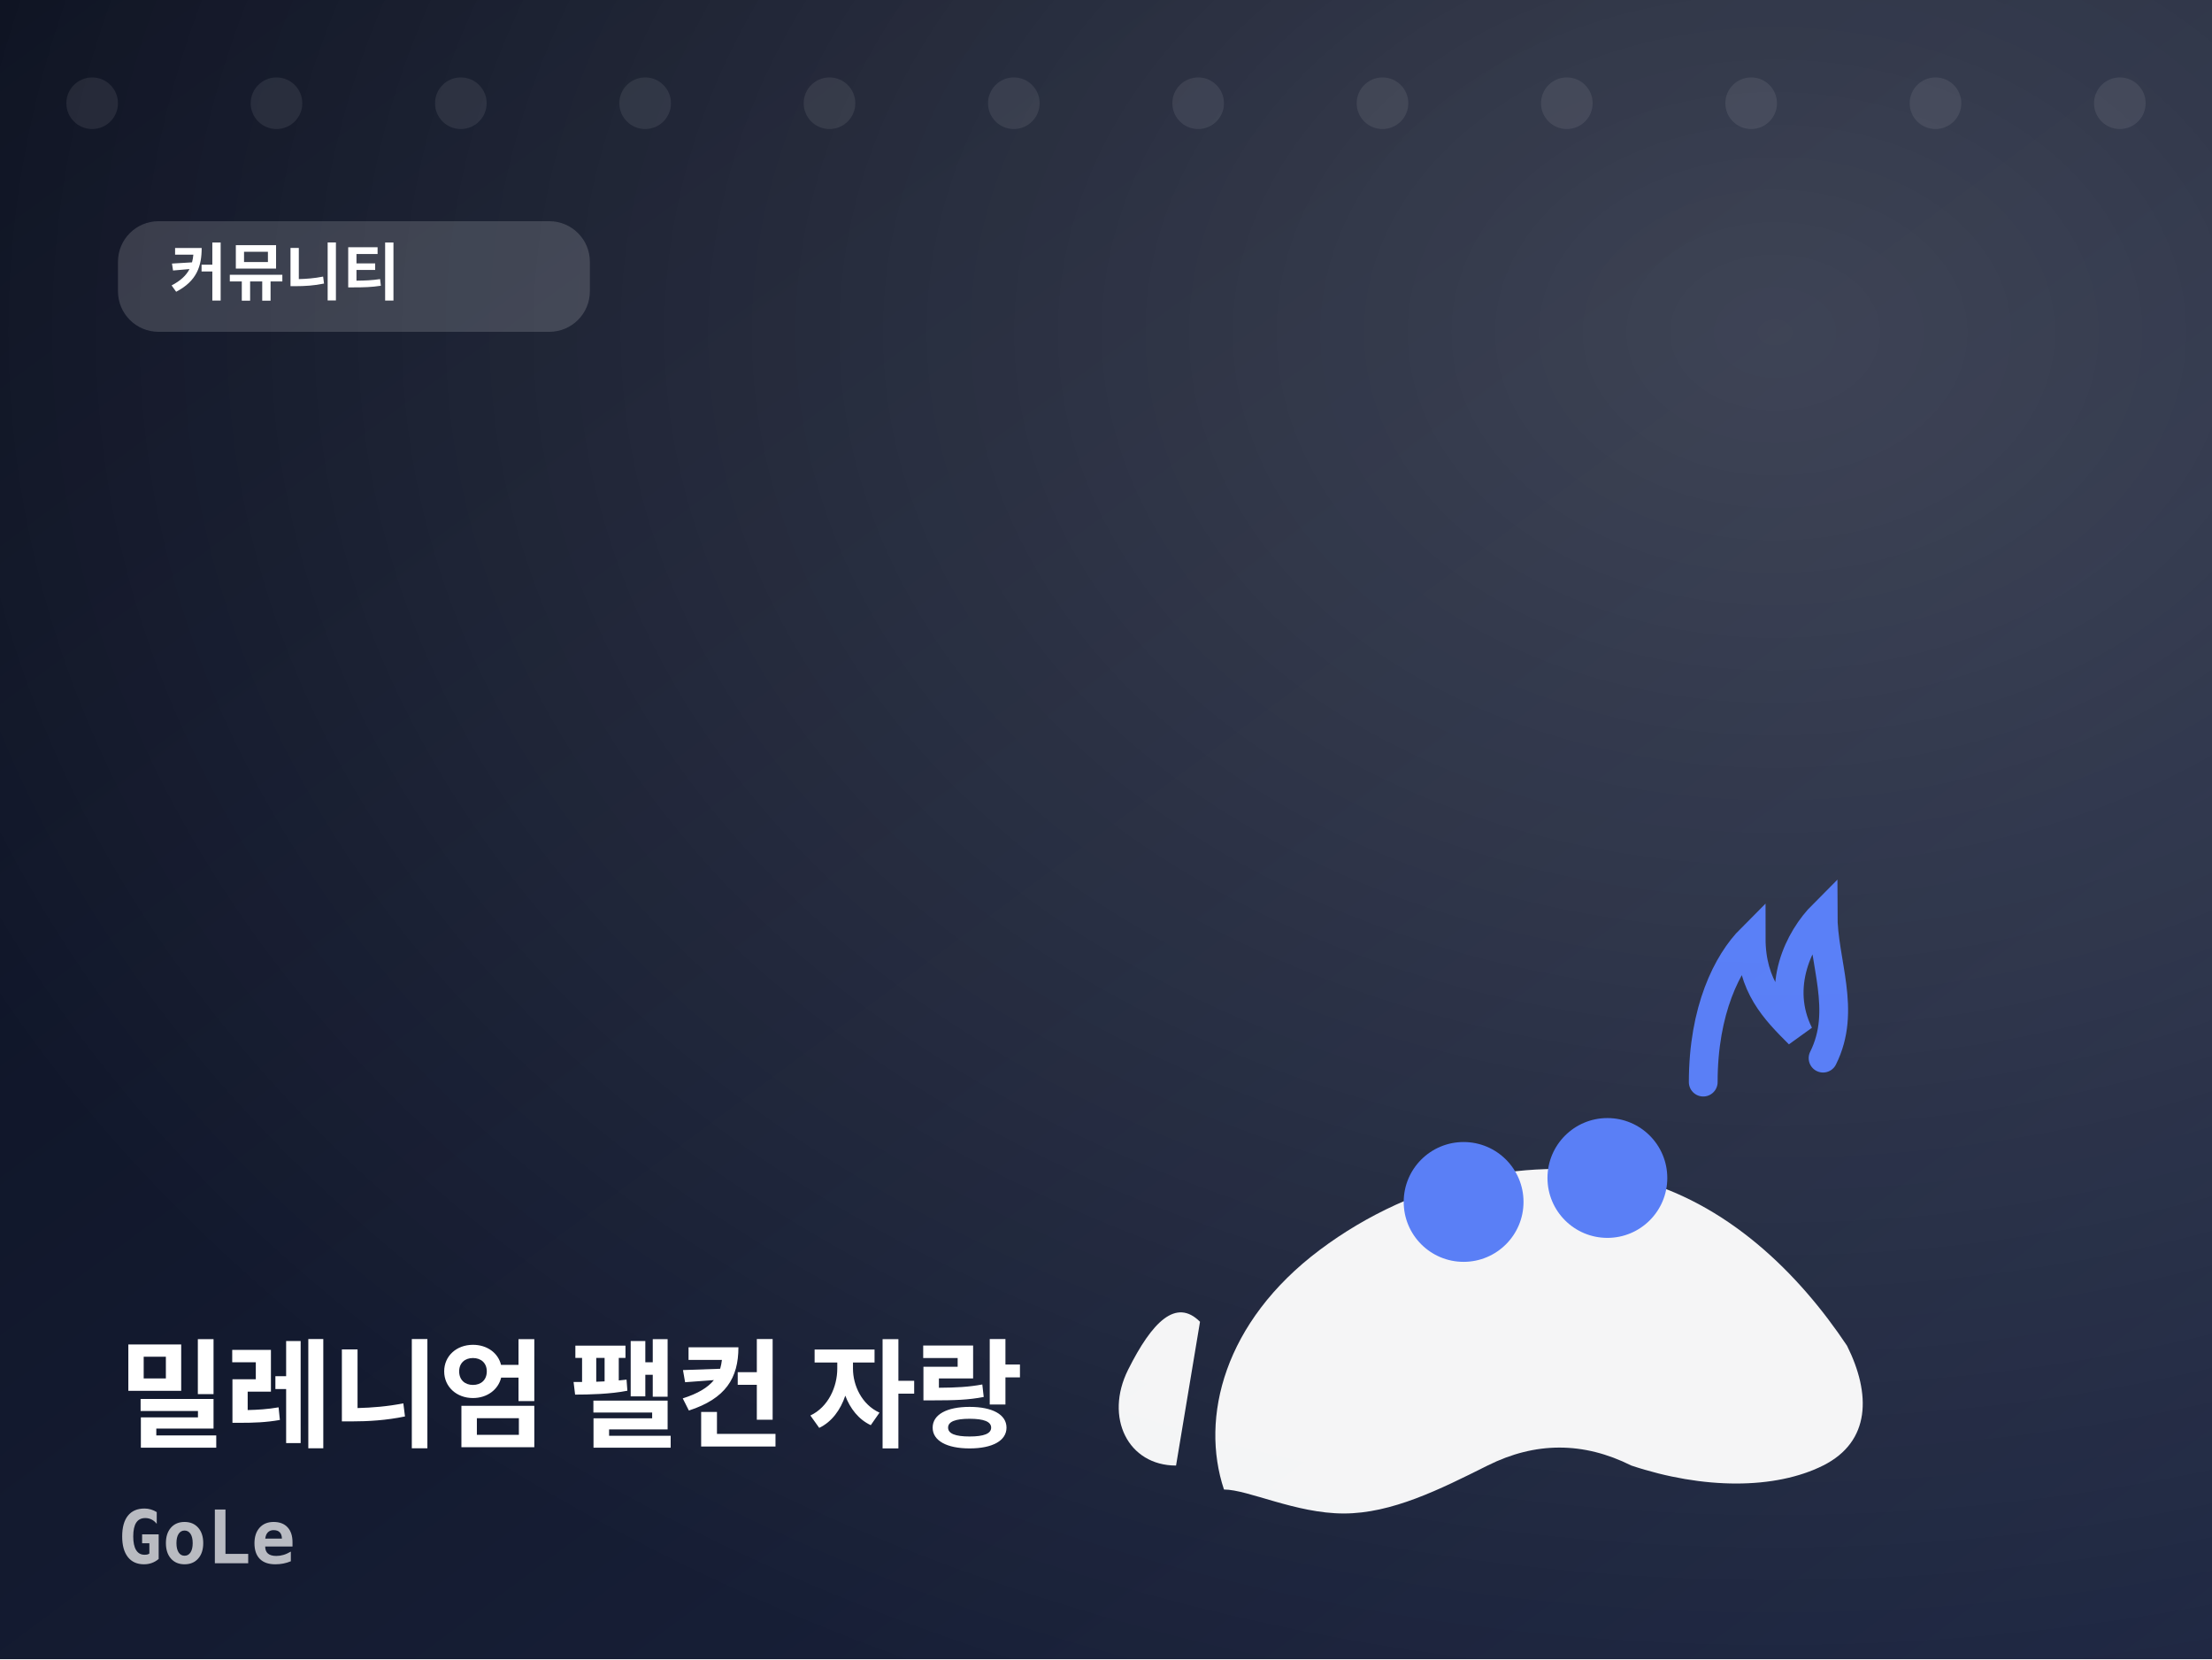
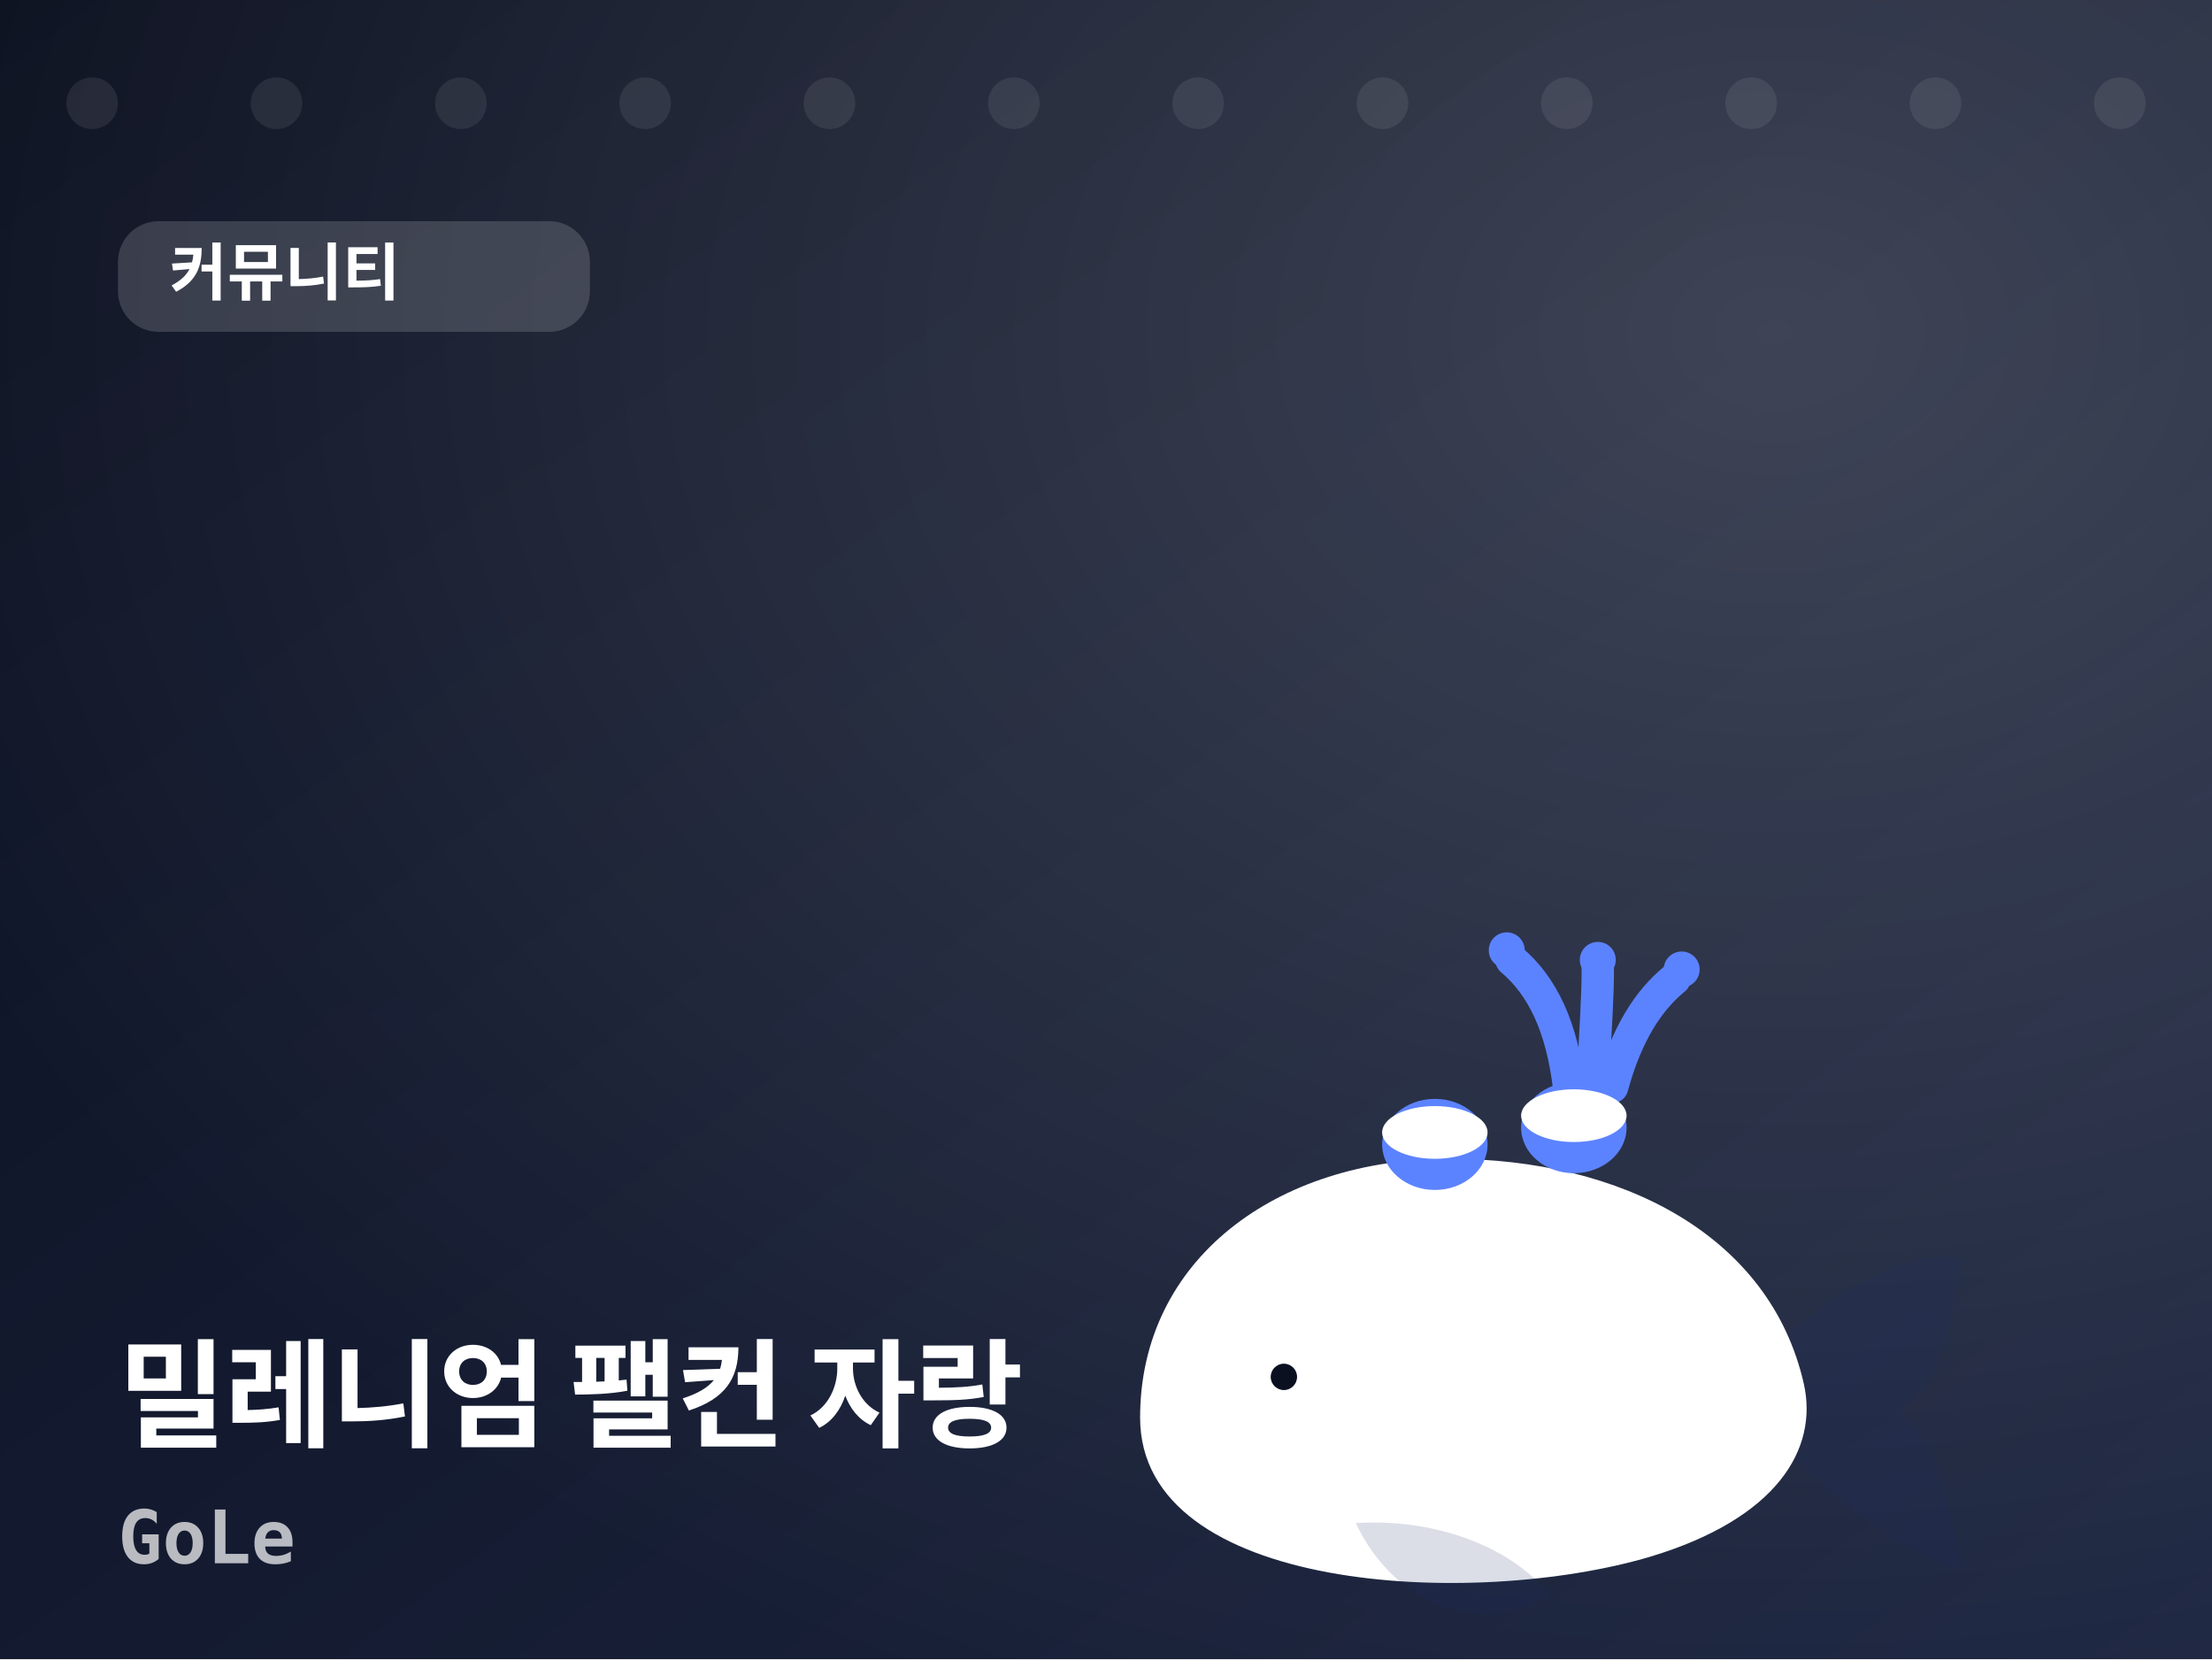
<svg xmlns="http://www.w3.org/2000/svg" viewBox="0 0 1200 900" width="1200" height="900" role="img" aria-label="밀레니엄 팰컨 자랑">
  <defs>
    <linearGradient id="bg" x1="0" y1="0" x2="1" y2="1">
      <stop offset="0" stop-color="#0b1020" />
      <stop offset="1" stop-color="#1c2540" />
    </linearGradient>
    <radialGradient id="glow" cx="0.8" cy="0.2" r="0.9">
      <stop offset="0" stop-color="#ffffff" stop-opacity="0.18" />
      <stop offset="1" stop-color="#ffffff" stop-opacity="0" />
    </radialGradient>
  </defs>
  <rect width="1200" height="900" fill="url(#bg)" />
  <rect width="1200" height="900" fill="url(#glow)" />
  <circle cx="50" cy="56" r="14" fill="#ffffff" opacity="0.08" />
  <circle cx="150" cy="56" r="14" fill="#ffffff" opacity="0.08" />
  <circle cx="250" cy="56" r="14" fill="#ffffff" opacity="0.08" />
  <circle cx="350" cy="56" r="14" fill="#ffffff" opacity="0.08" />
  <circle cx="450" cy="56" r="14" fill="#ffffff" opacity="0.08" />
  <circle cx="550" cy="56" r="14" fill="#ffffff" opacity="0.08" />
  <circle cx="650" cy="56" r="14" fill="#ffffff" opacity="0.08" />
  <circle cx="750" cy="56" r="14" fill="#ffffff" opacity="0.08" />
  <circle cx="850" cy="56" r="14" fill="#ffffff" opacity="0.08" />
  <circle cx="950" cy="56" r="14" fill="#ffffff" opacity="0.08" />
  <circle cx="1050" cy="56" r="14" fill="#ffffff" opacity="0.08" />
  <circle cx="1150" cy="56" r="14" fill="#ffffff" opacity="0.08" />
-   <g transform="translate(560 470) scale(13)" opacity="0.95">
-     <path d="M8 26c-1-3 0-7 4-10s9-4 13-3c4 1 7 4 9 7 1 2 1 4-1 5s-5 1-8 0c-2-1-4-1-6 0s-4 2-6 2-4-1-5-1z" fill="#ffffff" />
-     <circle cx="18" cy="14" r="2.5" fill="#5c83ff" />
-     <circle cx="24" cy="13" r="2.5" fill="#5c83ff" />
-     <path d="M6 25c-2 0-3-2-2-4s2-3 3-2" fill="#ffffff" />
-     <path d="M28 9c0-3 1-5 2-6 0 2 1 3 2 4-1-2 0-4 1-5 0 2 1 4 0 6" stroke="#5c83ff" stroke-width="1.2" stroke-linecap="round" fill="none" />
+   <g transform="translate(560 470) scale(13)">
+     <g stroke="#5c83ff" stroke-width="1.35" stroke-linecap="round" fill="none">
+       <path d="M22.4 9.2C22.1 6.7 21.3 5 20 3.9" />
+       <path d="M23.4 8.9C23.5 6.8 23.6 5.5 23.6 4.3" />
+       <path d="M24.2 9.2C24.8 7 25.7 5.6 26.8 4.7" />
+     </g>
+     <circle cx="19.8" cy="3.5" r="0.75" fill="#5c83ff" />
+     <circle cx="23.6" cy="3.9" r="0.75" fill="#5c83ff" />
+     <circle cx="27.1" cy="4.3" r="0.75" fill="#5c83ff" />
+     <path d="M30.5 20.5C33.4 17.6 37 15.8 38.8 16.4C38.2 19 38.2 21.2 36.2 22.7C38.2 24.7 38.3 27.2 38.8 29.4C36 28.6 32.6 25.8 30.6 23.2Z" fill="rgba(27,47,102,0.16)" />
+     <path d="M4.5 23C4.5 16.4 10.2 12.2 17.4 12.2C24.6 12.2 30.8 15.4 32.2 21.6C32.8 24.3 31.1 27.2 25.8 28.8C18.4 31 4.5 30.3 4.5 23Z" fill="#ffffff" />
+     <path d="M13.5 27.4C15.2 31 18.9 32.1 21.6 30.4C19.9 28.3 16.7 27.2 13.5 27.4Z" fill="rgba(27,47,102,0.16)" />
+     <ellipse cx="16.8" cy="11.6" rx="2.2" ry="1.9" fill="#5c83ff" />
+     <ellipse cx="22.6" cy="10.9" rx="2.2" ry="1.9" fill="#5c83ff" />
+     <ellipse cx="16.8" cy="11.1" rx="2.2" ry="1.1" fill="#ffffff" />
+     <ellipse cx="22.6" cy="10.4" rx="2.2" ry="1.1" fill="#ffffff" />
+     <circle cx="10.8" cy="21.6" r="1.45" fill="#ffffff" />
+     <circle cx="10.5" cy="21.3" r="0.55" fill="#0b1020" />
  </g>
  <g font-family="-apple-system, 'Apple SD Gothic Neo', 'Noto Sans KR', sans-serif">
    <rect x="64" y="120" rx="22" ry="22" width="256" height="60" fill="#ffffff" opacity="0.16" />
    <text x="92" y="160" font-size="34" font-weight="700" fill="#ffffff">커뮤니티</text>
    <text x="64" y="780" font-size="64" font-weight="800" fill="#ffffff" letter-spacing="-1">밀레니엄 팰컨 자랑</text>
    <text x="64" y="848" font-size="40" font-weight="700" fill="#ffffff" opacity="0.7" font-family="'SF Mono', ui-monospace, monospace">GoLe</text>
  </g>
</svg>
